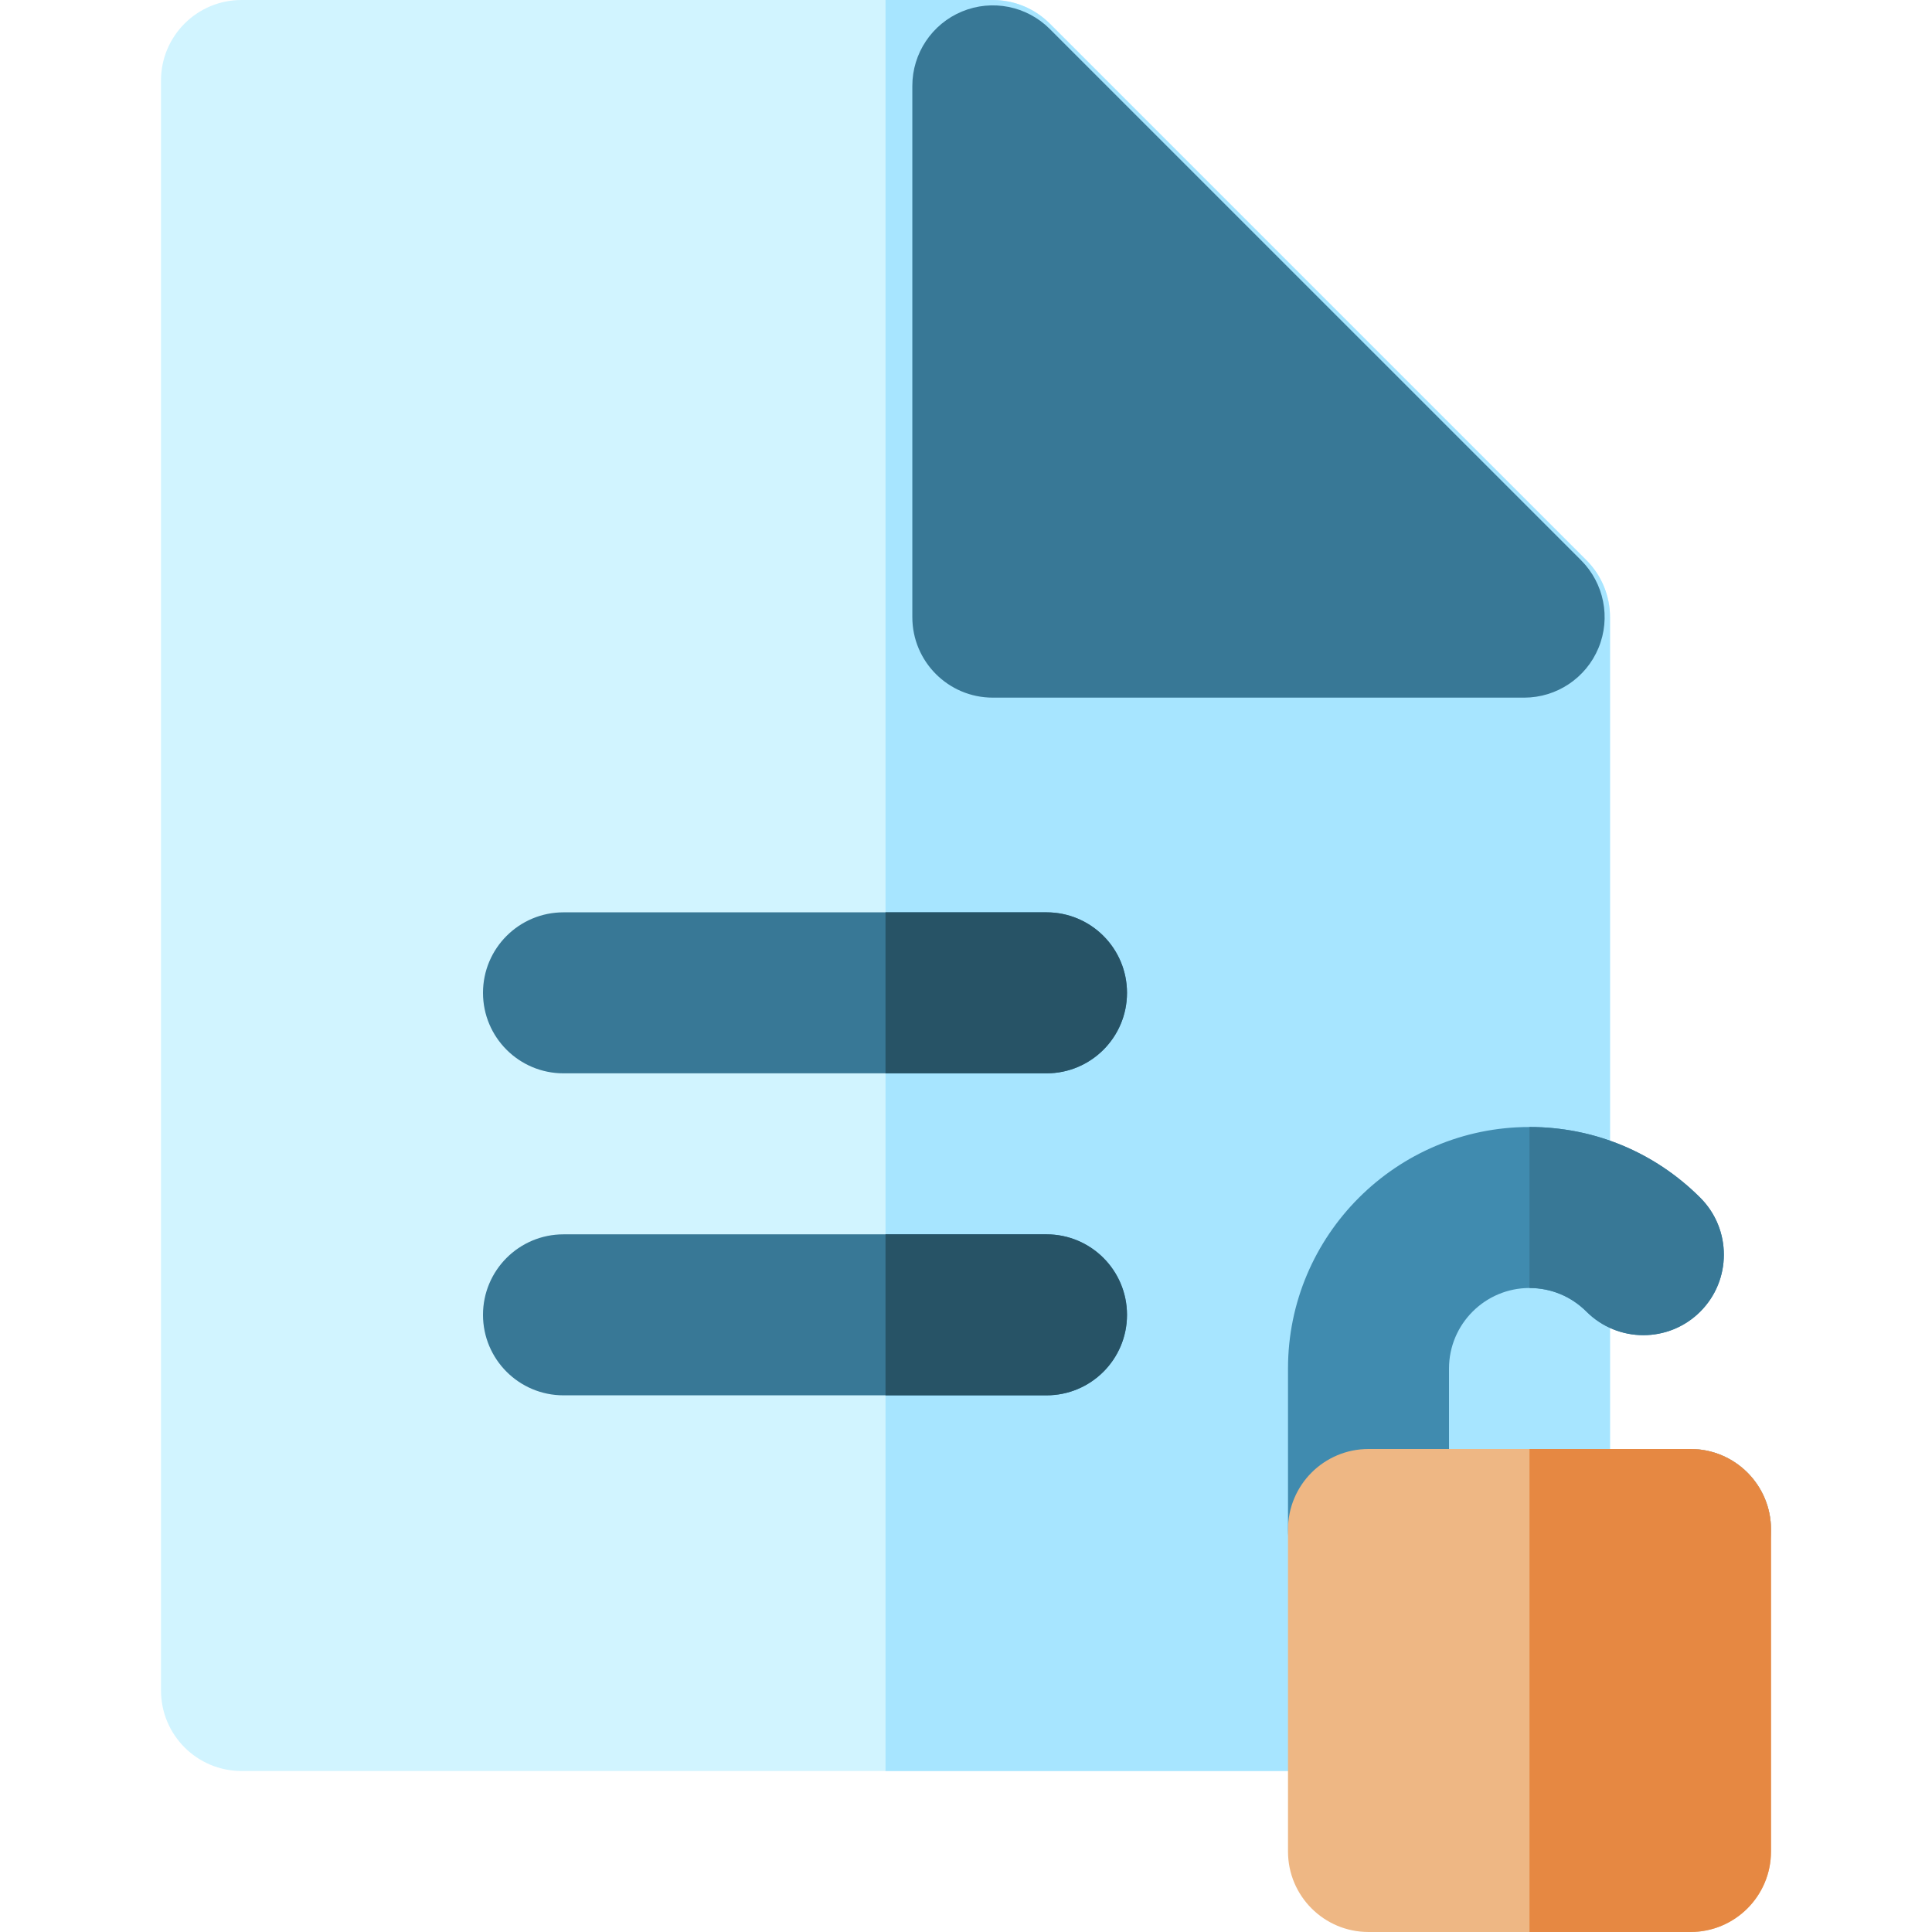
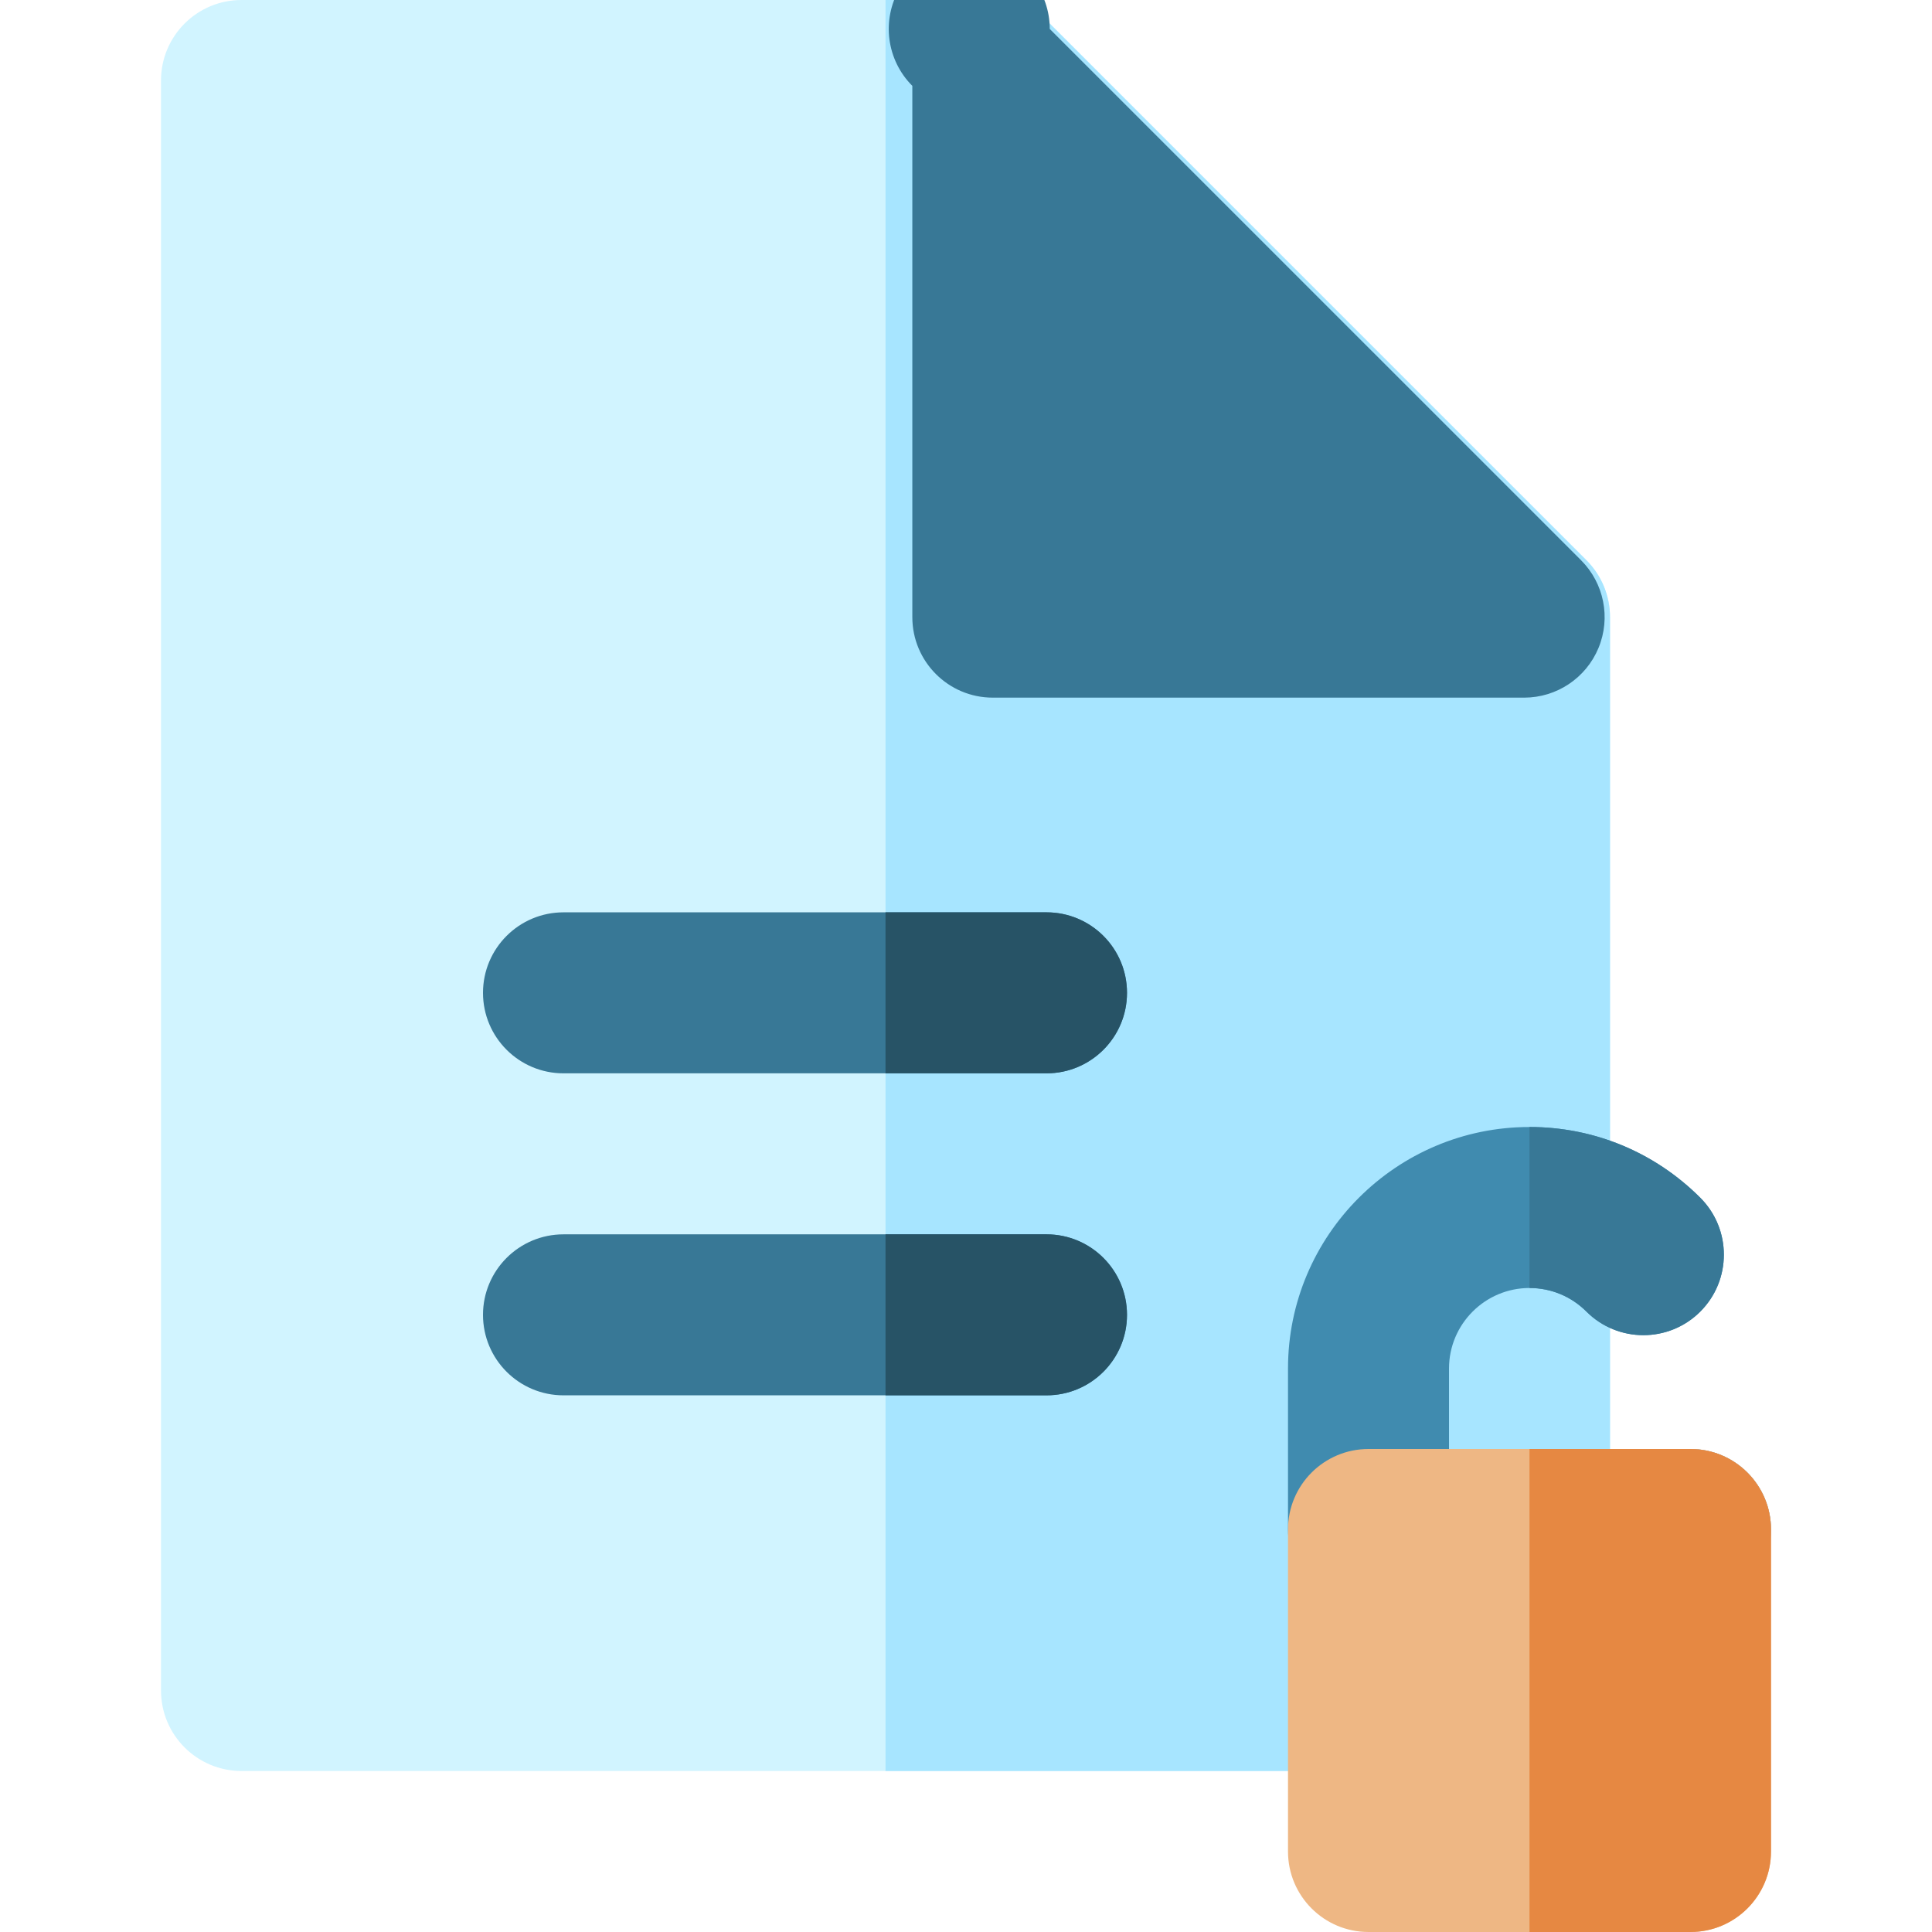
- <svg xmlns="http://www.w3.org/2000/svg" version="1.1" id="Layer_1" x="0px" y="0px" viewBox="0 0 512 512" style="enable-background:new 0 0 512 512;" xml:space="preserve">
-   <path style="fill:#D1F4FF;" d="M420.417,148.467L278.195,6.248C274.194,2.247,268.77,0,263.111,0H64  C52.218,0,42.667,9.552,42.667,21.333V448c0,11.782,9.552,21.333,21.333,21.333h341.333c11.78,0,21.333-9.552,21.333-21.333V163.551  C426.667,157.894,424.42,152.468,420.417,148.467z" />
-   <path style="fill:#A7E5FF;" d="M420.417,148.467L278.195,6.248C274.194,2.247,268.77,0,263.111,0h-28.444v469.333h170.667  c11.78,0,21.333-9.552,21.333-21.333V163.551C426.667,157.894,424.42,152.468,420.417,148.467z" />
-   <path style="fill:#387896;" d="M418.995,148.467L278.195,7.67c-6.101-6.1-15.279-7.922-23.249-4.624  c-7.972,3.302-13.168,11.081-13.168,19.709v140.796c0,11.782,9.552,21.333,21.333,21.333h140.8c8.627,0,16.405-5.198,19.709-13.17  C426.923,163.743,425.098,154.569,418.995,148.467z" />
-   <path style="fill:#408BAF;" d="M448,426.667h-85.333c-11.782,0-21.333-9.552-21.333-21.333v-42.668c0-35.29,28.709-63.999,64-63.999  c17.097,0,33.171,6.659,45.261,18.751c8.33,8.331,8.33,21.838-0.001,30.171c-8.331,8.33-21.838,8.329-30.171-0.001  c-4.031-4.033-9.39-6.254-15.088-6.254c-11.765,0-21.333,9.57-21.333,21.332V384h64c11.782,0,21.333,9.552,21.333,21.333  S459.782,426.667,448,426.667z" />
-   <path style="fill:#387896;" d="M420.422,347.585c8.331,8.33,21.838,8.331,30.171,0.001c8.33-8.331,8.331-21.838,0.001-30.171  c-12.09-12.09-28.164-18.749-45.261-18.749v42.667C411.032,341.333,416.391,343.553,420.422,347.585z" />
-   <path style="fill:#EEB784;" d="M448,384h-85.333c-11.782,0-21.333,9.552-21.333,21.333v85.333c0,11.782,9.552,21.333,21.333,21.333  H448c11.782,0,21.333-9.552,21.333-21.333v-85.333C469.333,393.552,459.782,384,448,384z" />
-   <g>
-     <path style="fill:#387896;" d="M277.333,369.778h-128c-11.782,0-21.333-9.552-21.333-21.333s9.552-21.333,21.333-21.333h128   c11.782,0,21.333,9.552,21.333,21.333S289.115,369.778,277.333,369.778z" />
-     <path style="fill:#387896;" d="M277.333,284.444h-128c-11.782,0-21.333-9.552-21.333-21.333s9.552-21.333,21.333-21.333h128   c11.782,0,21.333,9.552,21.333,21.333S289.115,284.444,277.333,284.444z" />
-   </g>
-   <g>
-     <path style="fill:#275366;" d="M277.333,327.111h-42.667v42.667h42.667c11.782,0,21.333-9.552,21.333-21.333   S289.115,327.111,277.333,327.111z" />
-     <path style="fill:#275366;" d="M298.667,263.111c0-11.782-9.552-21.333-21.333-21.333h-42.667v42.667h42.667   C289.115,284.444,298.667,274.893,298.667,263.111z" />
-   </g>
-   <path style="fill:#E68842;" d="M448,384h-42.667v128H448c11.782,0,21.333-9.552,21.333-21.333v-85.333  C469.333,393.552,459.782,384,448,384z" />
-   <g>
- </g>
-   <g>
- </g>
-   <g>
- </g>
-   <g>
- </g>
-   <g>
- </g>
-   <g>
- </g>
-   <g>
- </g>
-   <g>
- </g>
-   <g>
- </g>
-   <g>
- </g>
-   <g>
- </g>
-   <g>
- </g>
-   <g>
- </g>
-   <g>
- </g>
-   <g>
- </g>
+ <svg xmlns="http://www.w3.org/2000/svg" viewBox="0 0 512 512">
+   <path d="M420.417 148.467L278.195 6.248A21.328 21.328 0 0 0 263.111 0H64C52.218 0 42.667 9.552 42.667 21.333V448c0 11.782 9.552 21.333 21.333 21.333h341.333c11.78 0 21.333-9.552 21.333-21.333V163.551a21.32 21.32 0 0 0-6.249-15.084z" fill="#d1f4ff" />
+   <path d="M420.417 148.467L278.195 6.248A21.328 21.328 0 0 0 263.111 0h-28.444v469.333h170.667c11.78 0 21.333-9.552 21.333-21.333V163.551a21.325 21.325 0 0 0-6.25-15.084z" fill="#a7e5ff" />
+   <path d="M418.995 148.467L278.195 7.67a21.332 21.332 0 1 0-36.417 15.085v140.796c0 11.782 9.552 21.333 21.333 21.333h140.8a21.336 21.336 0 0 0 19.709-13.17 21.326 21.326 0 0 0-4.625-23.247z" fill="#387896" />
+   <path d="M448 426.667h-85.333c-11.782 0-21.333-9.552-21.333-21.333v-42.668c0-35.29 28.709-63.999 64-63.999 17.097 0 33.171 6.659 45.261 18.751 8.33 8.331 8.33 21.838-.001 30.171-8.331 8.33-21.838 8.329-30.171-.001a21.194 21.194 0 0 0-15.088-6.254c-11.765 0-21.333 9.57-21.333 21.332V384h64c11.782 0 21.333 9.552 21.333 21.333s-9.553 21.334-21.335 21.334z" fill="#408baf" />
+   <path d="M420.422 347.585c8.331 8.33 21.838 8.331 30.171.001 8.33-8.331 8.331-21.838.001-30.171-12.09-12.09-28.164-18.749-45.261-18.749v42.667c5.699 0 11.058 2.22 15.089 6.252z" fill="#387896" />
+   <path d="M448 384h-85.333c-11.782 0-21.333 9.552-21.333 21.333v85.333c0 11.782 9.552 21.333 21.333 21.333H448c11.782 0 21.333-9.552 21.333-21.333v-85.333c0-11.781-9.551-21.333-21.333-21.333z" fill="#eeb784" />
+   <path d="M277.333 369.778h-128c-11.782 0-21.333-9.552-21.333-21.333s9.552-21.333 21.333-21.333h128c11.782 0 21.333 9.552 21.333 21.333s-9.551 21.333-21.333 21.333zm0-85.334h-128c-11.782 0-21.333-9.552-21.333-21.333s9.552-21.333 21.333-21.333h128c11.782 0 21.333 9.552 21.333 21.333s-9.551 21.333-21.333 21.333z" fill="#387896" />
+   <path d="M277.333 327.111h-42.667v42.667h42.667c11.782 0 21.333-9.552 21.333-21.333s-9.551-21.334-21.333-21.334zm21.334-64c0-11.782-9.552-21.333-21.333-21.333h-42.667v42.667h42.667c11.781-.001 21.333-9.552 21.333-21.334z" fill="#275366" />
+   <path d="M448 384h-42.667v128H448c11.782 0 21.333-9.552 21.333-21.333v-85.333c0-11.782-9.551-21.334-21.333-21.334z" fill="#e68842" />
</svg>
